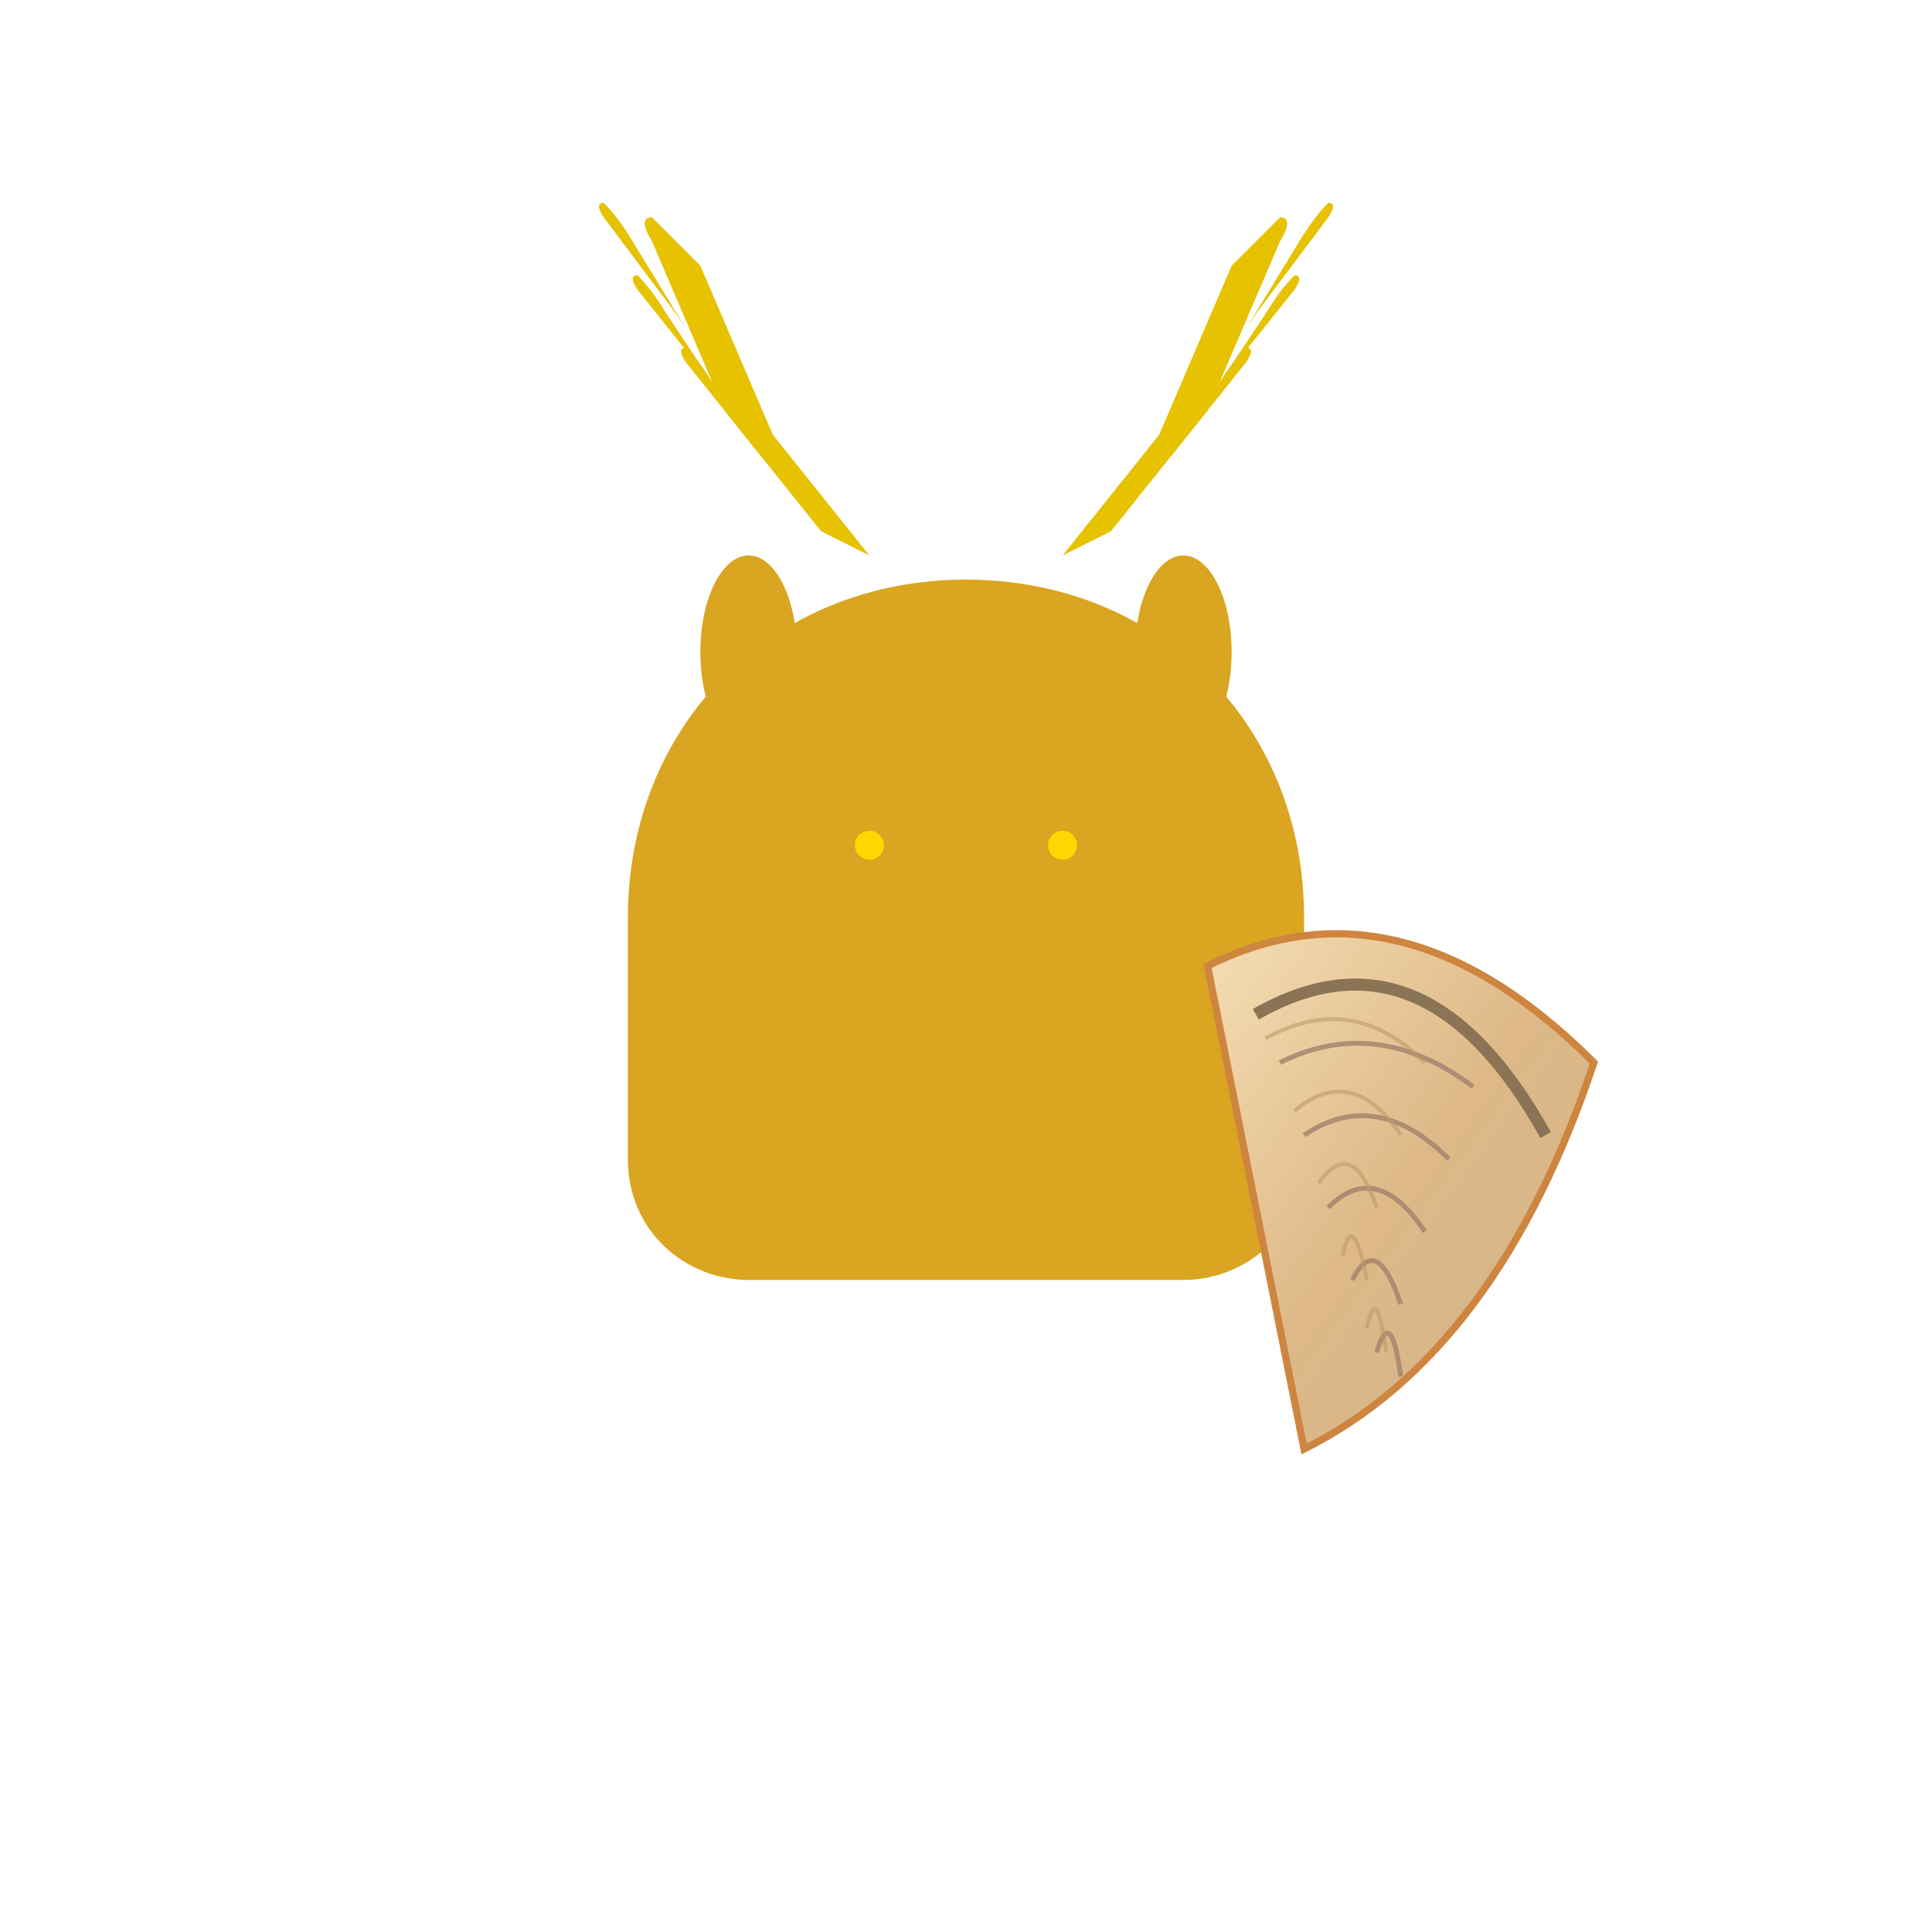
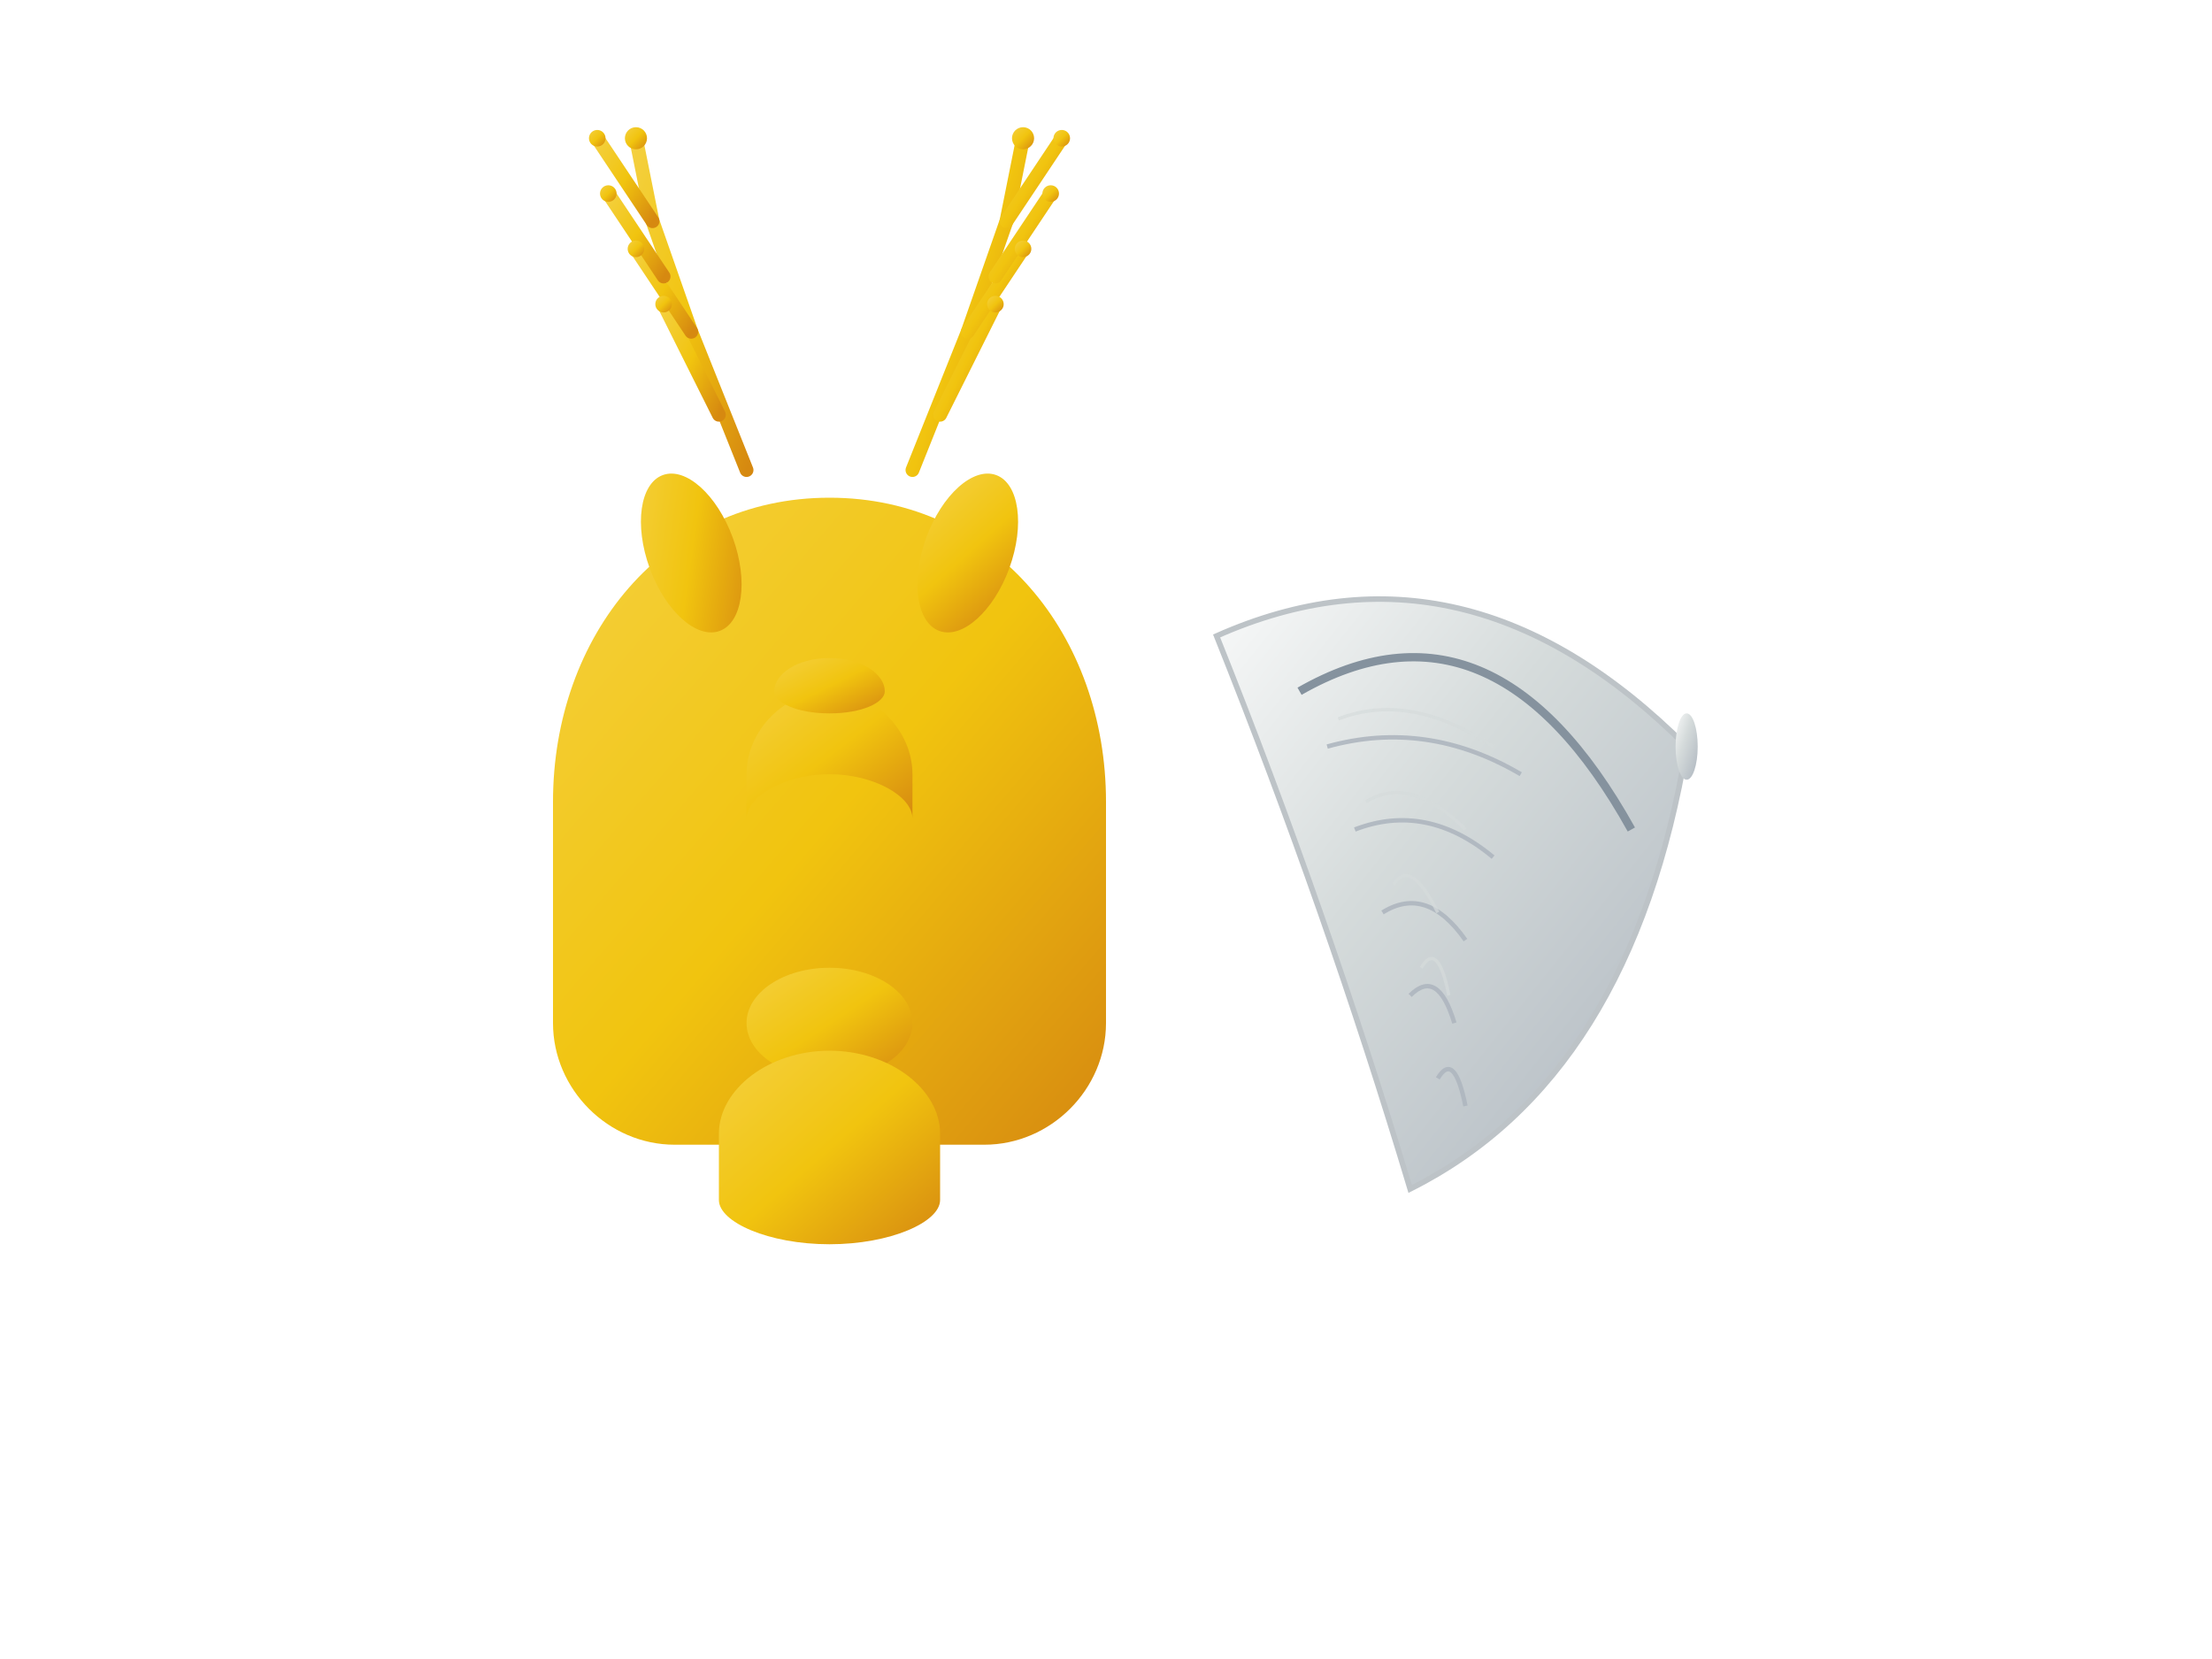
- <svg xmlns="http://www.w3.org/2000/svg" viewBox="0 0 400 400">
-   <g fill="#DAA520">
-     <path d="M200 120c-40 0-70 30-70 70v50c0 15 12 25 25 25h90c13 0 25-10 25-25v-50c0-40-30-70-70-70z" />
-     <path d="M185 210c0-8 7-15 15-15s15 7 15 15v12c0 4-7 8-15 8s-15-4-15-8v-12z" />
-     <circle cx="180" cy="175" r="3" fill="#FFD700" />
-     <circle cx="220" cy="175" r="3" fill="#FFD700" />
-     <ellipse cx="155" cy="135" rx="10" ry="20" fill="#DAA520" />
-     <ellipse cx="245" cy="135" rx="10" ry="20" fill="#DAA520" />
-     <g fill="#E6C200">
-       <path d="M170 110 L150 85 L135 50 Q132 45 135 45 Q140 50 145 55 L160 90 L180 115z" />
-       <path d="M158 95 L142 75 Q140 72 142 72 Q145 75 148 80 L160 98z" />
-       <path d="M148 80 L132 60 Q130 57 132 57 Q135 60 138 65 L150 83z" />
-       <path d="M140 65 L125 45 Q123 42 125 42 Q128 45 131 50 L142 68z" />
-       <path d="M230 110 L250 85 L265 50 Q268 45 265 45 Q260 50 255 55 L240 90 L220 115z" />
-       <path d="M242 95 L258 75 Q260 72 258 72 Q255 75 252 80 L240 98z" />
-       <path d="M252 80 L268 60 Q270 57 268 57 Q265 60 262 65 L250 83z" />
-       <path d="M260 65 L275 45 Q277 42 275 42 Q272 45 269 50 L258 68z" />
+ <svg xmlns="http://www.w3.org/2000/svg" viewBox="0 0 400 300">
+   <defs>
+     <linearGradient id="goldGradient" x1="0%" y1="0%" x2="100%" y2="100%">
+       <stop offset="0%" style="stop-color:#F4D03F" />
+       <stop offset="50%" style="stop-color:#F1C40F" />
+       <stop offset="100%" style="stop-color:#D68910" />
+     </linearGradient>
+     <linearGradient id="featherGradient" x1="0%" y1="0%" x2="100%" y2="100%">
+       <stop offset="0%" style="stop-color:#F8F9F9" />
+       <stop offset="40%" style="stop-color:#D5DBDB" />
+       <stop offset="100%" style="stop-color:#AEB6BF" />
+     </linearGradient>
+   </defs>
+   <g fill="url(#goldGradient)">
+     <path d="M150 90c-30 0-50 25-50 55v40c0 12 10 22 22 22h56c12 0 22-10 22-22v-40c0-30-20-55-50-55z" />
+     <ellipse cx="150" cy="185" rx="15" ry="10" />
+     <path d="M130 205c0-8 9-15 20-15s20 7 20 15v12c0 4-9 8-20 8s-20-4-20-8v-12z" />
+     <ellipse cx="125" cy="100" rx="8" ry="15" transform="rotate(-20 125 100)" />
+     <ellipse cx="175" cy="100" rx="8" ry="15" transform="rotate(20 175 100)" />
+     <path d="M135 140c0-8 7-15 15-15s15 7 15 15v8c0-4-7-8-15-8s-15 4-15 8v-8z" />
+     <path d="M140 125c0-3 4-6 10-6s10 3 10 6c0 2-4 4-10 4s-10-2-10-4z" />
+     <g stroke="url(#goldGradient)" stroke-width="2.5" fill="none" stroke-linecap="round">
+       <path d="M135 85 L125 60 L118 40 L115 25" />
+       <path d="M130 75 L120 55" />
+       <path d="M125 60 L115 45" />
+       <path d="M120 50 L110 35" />
+       <path d="M118 40 L108 25" />
+       <path d="M165 85 L175 60 L182 40 L185 25" />
+       <path d="M170 75 L180 55" />
+       <path d="M175 60 L185 45" />
+       <path d="M180 50 L190 35" />
+       <path d="M182 40 L192 25" />
+     </g>
+     <g fill="url(#goldGradient)">
+       <circle cx="115" cy="25" r="2" />
+       <circle cx="120" cy="55" r="1.5" />
+       <circle cx="115" cy="45" r="1.5" />
+       <circle cx="110" cy="35" r="1.5" />
+       <circle cx="108" cy="25" r="1.5" />
+       <circle cx="185" cy="25" r="2" />
+       <circle cx="180" cy="55" r="1.5" />
+       <circle cx="185" cy="45" r="1.5" />
+       <circle cx="190" cy="35" r="1.5" />
+       <circle cx="192" cy="25" r="1.5" />
    </g>
  </g>
-   <defs>
-     <linearGradient id="featherGradient" x1="0%" y1="0%" x2="100%" y2="100%">
-       <stop offset="0%" style="stop-color:#F5DEB3;stop-opacity:1" />
-       <stop offset="50%" style="stop-color:#DEB887;stop-opacity:1" />
-       <stop offset="100%" style="stop-color:#D2B48C;stop-opacity:1" />
-     </linearGradient>
-   </defs>
  <g>
-     <path d="M250 200 Q290 180 330 220 Q310 280 270 300 Q260 250 250 200z" fill="url(#featherGradient)" stroke="#CD853F" stroke-width="1.5" />
-     <path d="M260 210 Q295 190 320 235" stroke="#8B7355" stroke-width="2.5" fill="none" />
-     <g stroke="#A0826D" stroke-width="1" fill="none" opacity="0.8">
-       <path d="M265 220 Q285 210 305 225" />
-       <path d="M270 235 Q285 225 300 240" />
-       <path d="M275 250 Q285 240 295 255" />
-       <path d="M280 265 Q285 255 290 270" />
-       <path d="M285 280 Q288 270 290 285" />
+     <path d="M220 115 Q265 95 305 135 Q295 195 255 215 Q240 165 220 115z" fill="url(#featherGradient)" stroke="#BDC3C7" stroke-width="1" />
+     <path d="M235 125 Q270 105 295 150" stroke="#85929E" stroke-width="1.5" fill="none" />
+     <g stroke="#AEB6BF" stroke-width="0.8" fill="none" opacity="0.9">
+       <path d="M240 135 Q258 130 275 140" />
+       <path d="M245 150 Q258 145 270 155" />
+       <path d="M250 165 Q258 160 265 170" />
+       <path d="M255 180 Q260 175 263 185" />
+       <path d="M260 195 Q263 190 265 200" />
    </g>
-     <g stroke="#BC9A6A" stroke-width="0.8" fill="none" opacity="0.6">
-       <path d="M262 215 Q280 205 295 220" />
-       <path d="M268 230 Q280 220 290 235" />
-       <path d="M273 245 Q280 235 285 250" />
-       <path d="M278 260 Q280 250 283 265" />
-       <path d="M283 275 Q285 265 287 280" />
+     <g stroke="#D5DBDB" stroke-width="0.6" fill="none" opacity="0.7">
+       <path d="M242 130 Q255 125 270 135" />
+       <path d="M247 145 Q255 140 265 150" />
+       <path d="M252 160 Q255 155 260 165" />
+       <path d="M257 175 Q260 170 262 180" />
    </g>
+     <ellipse cx="305" cy="135" rx="2" ry="6" fill="url(#featherGradient)" />
  </g>
</svg>
